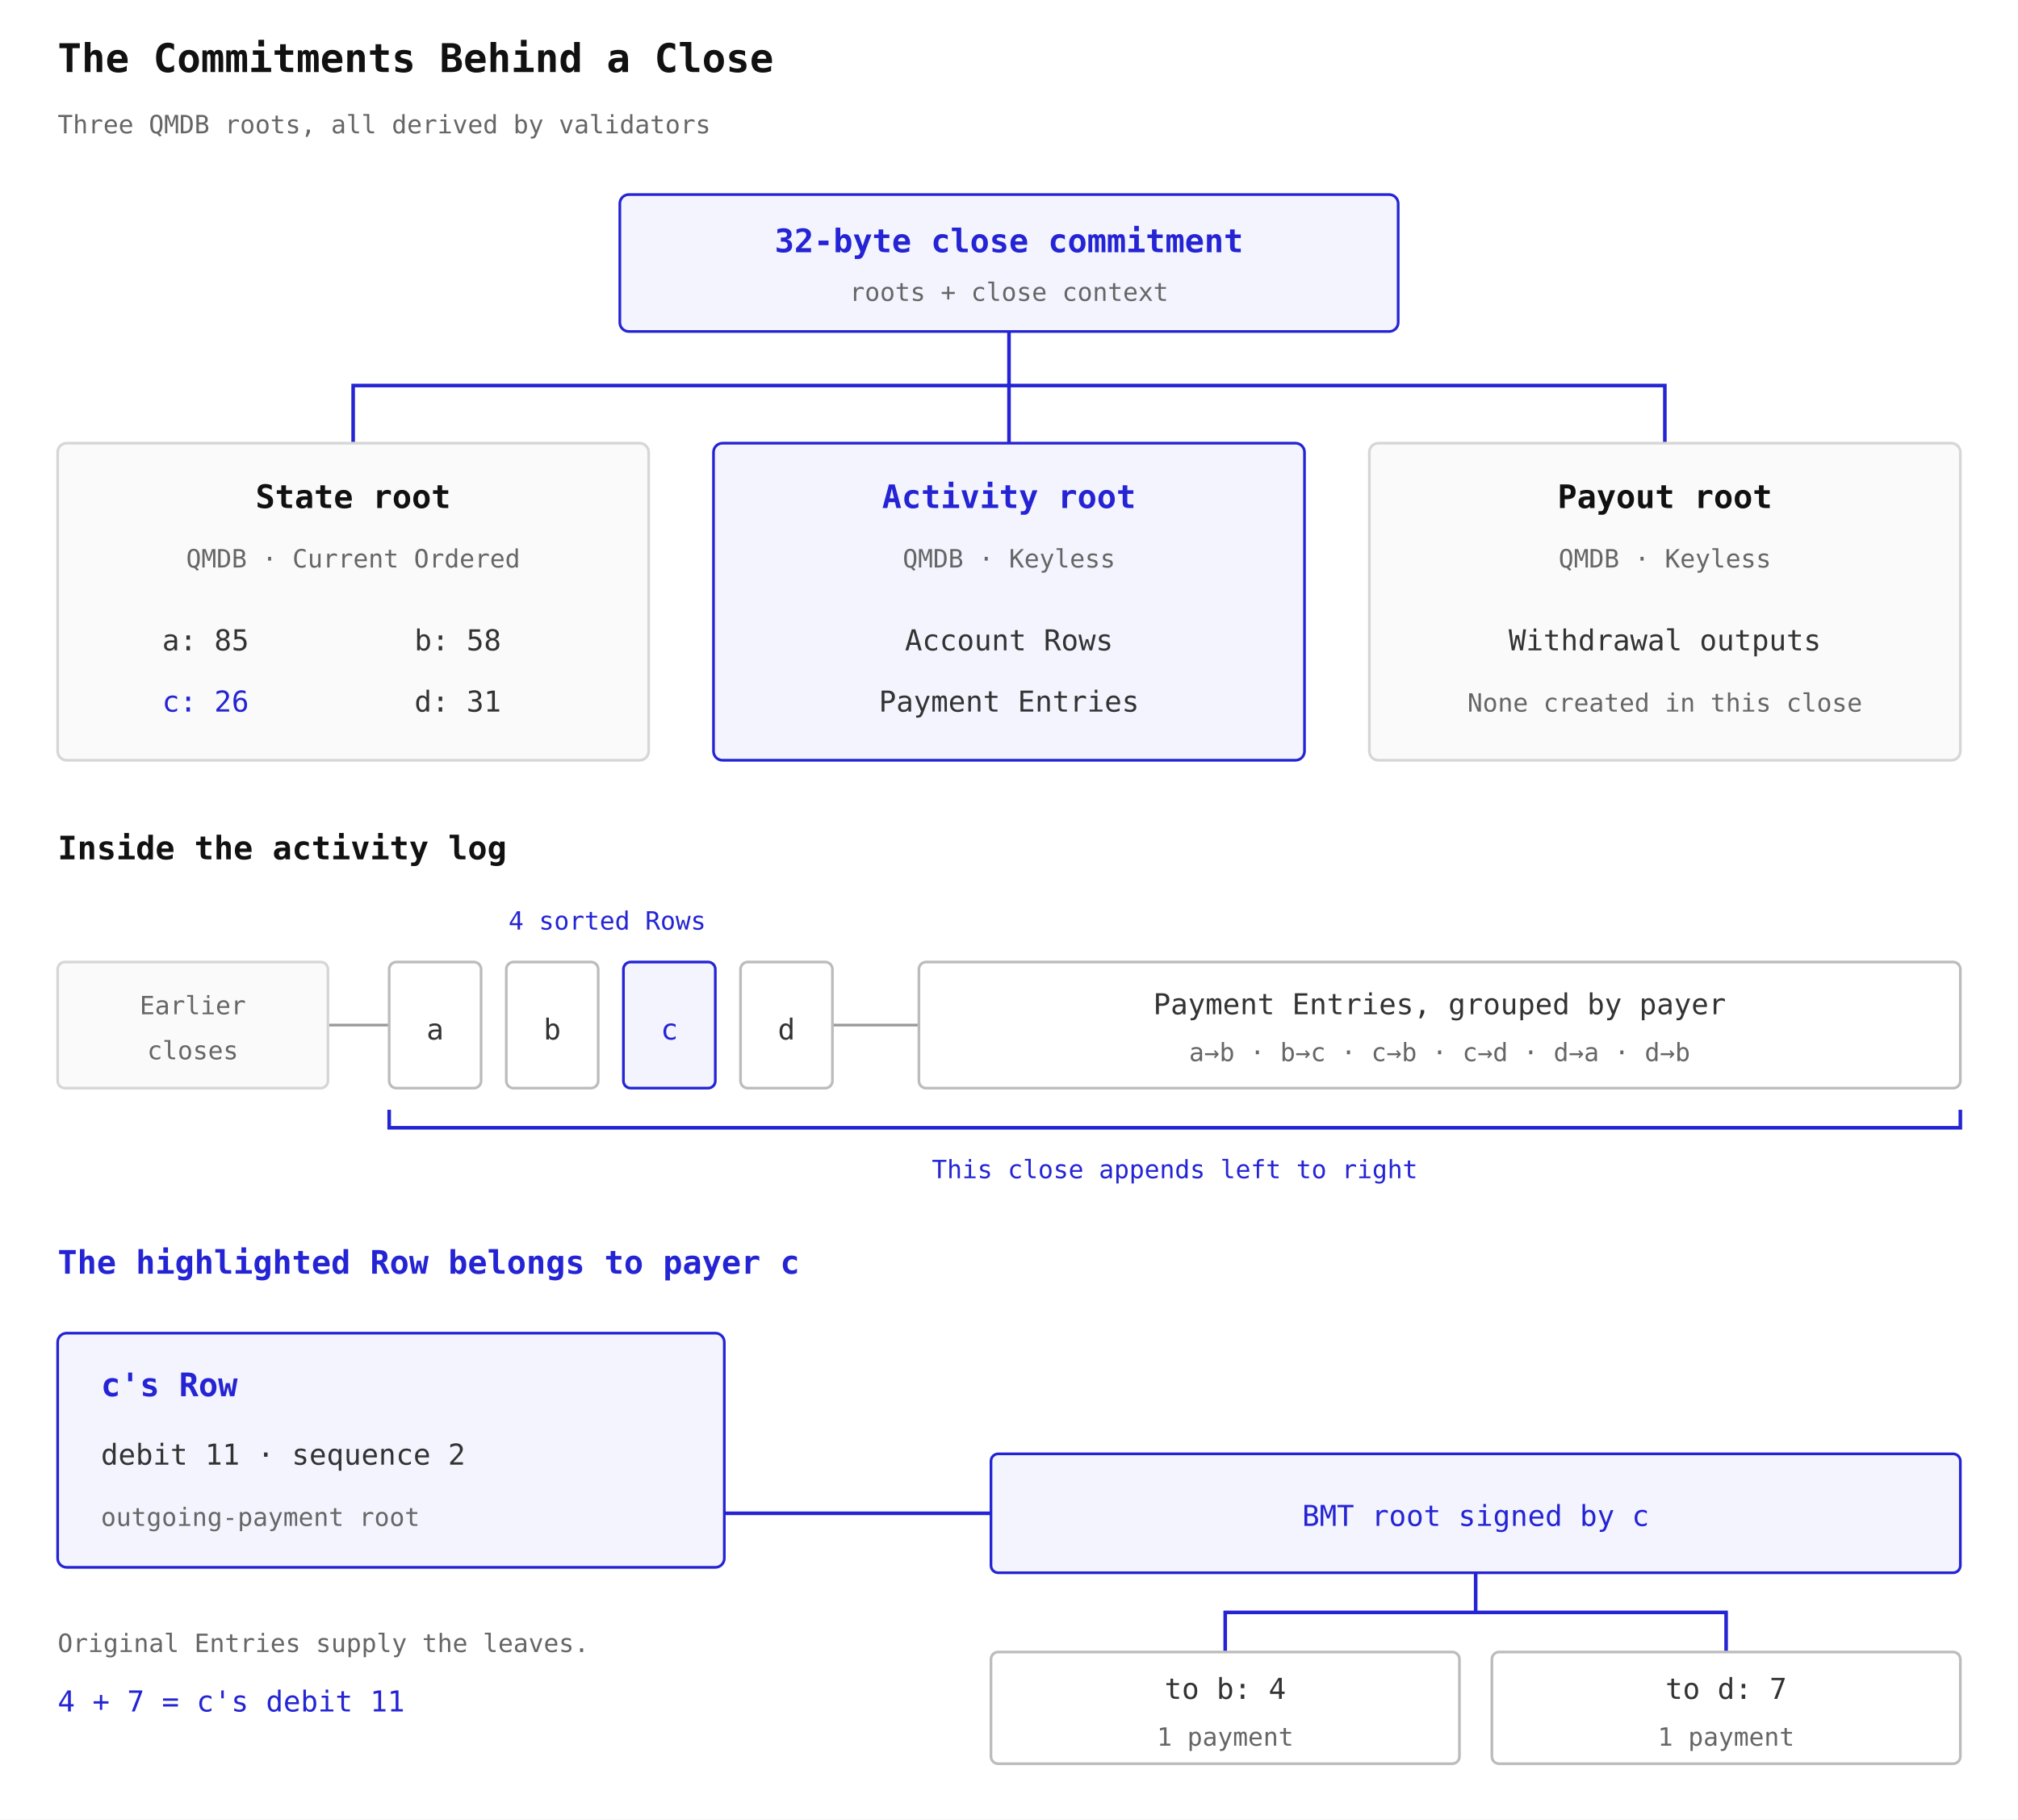
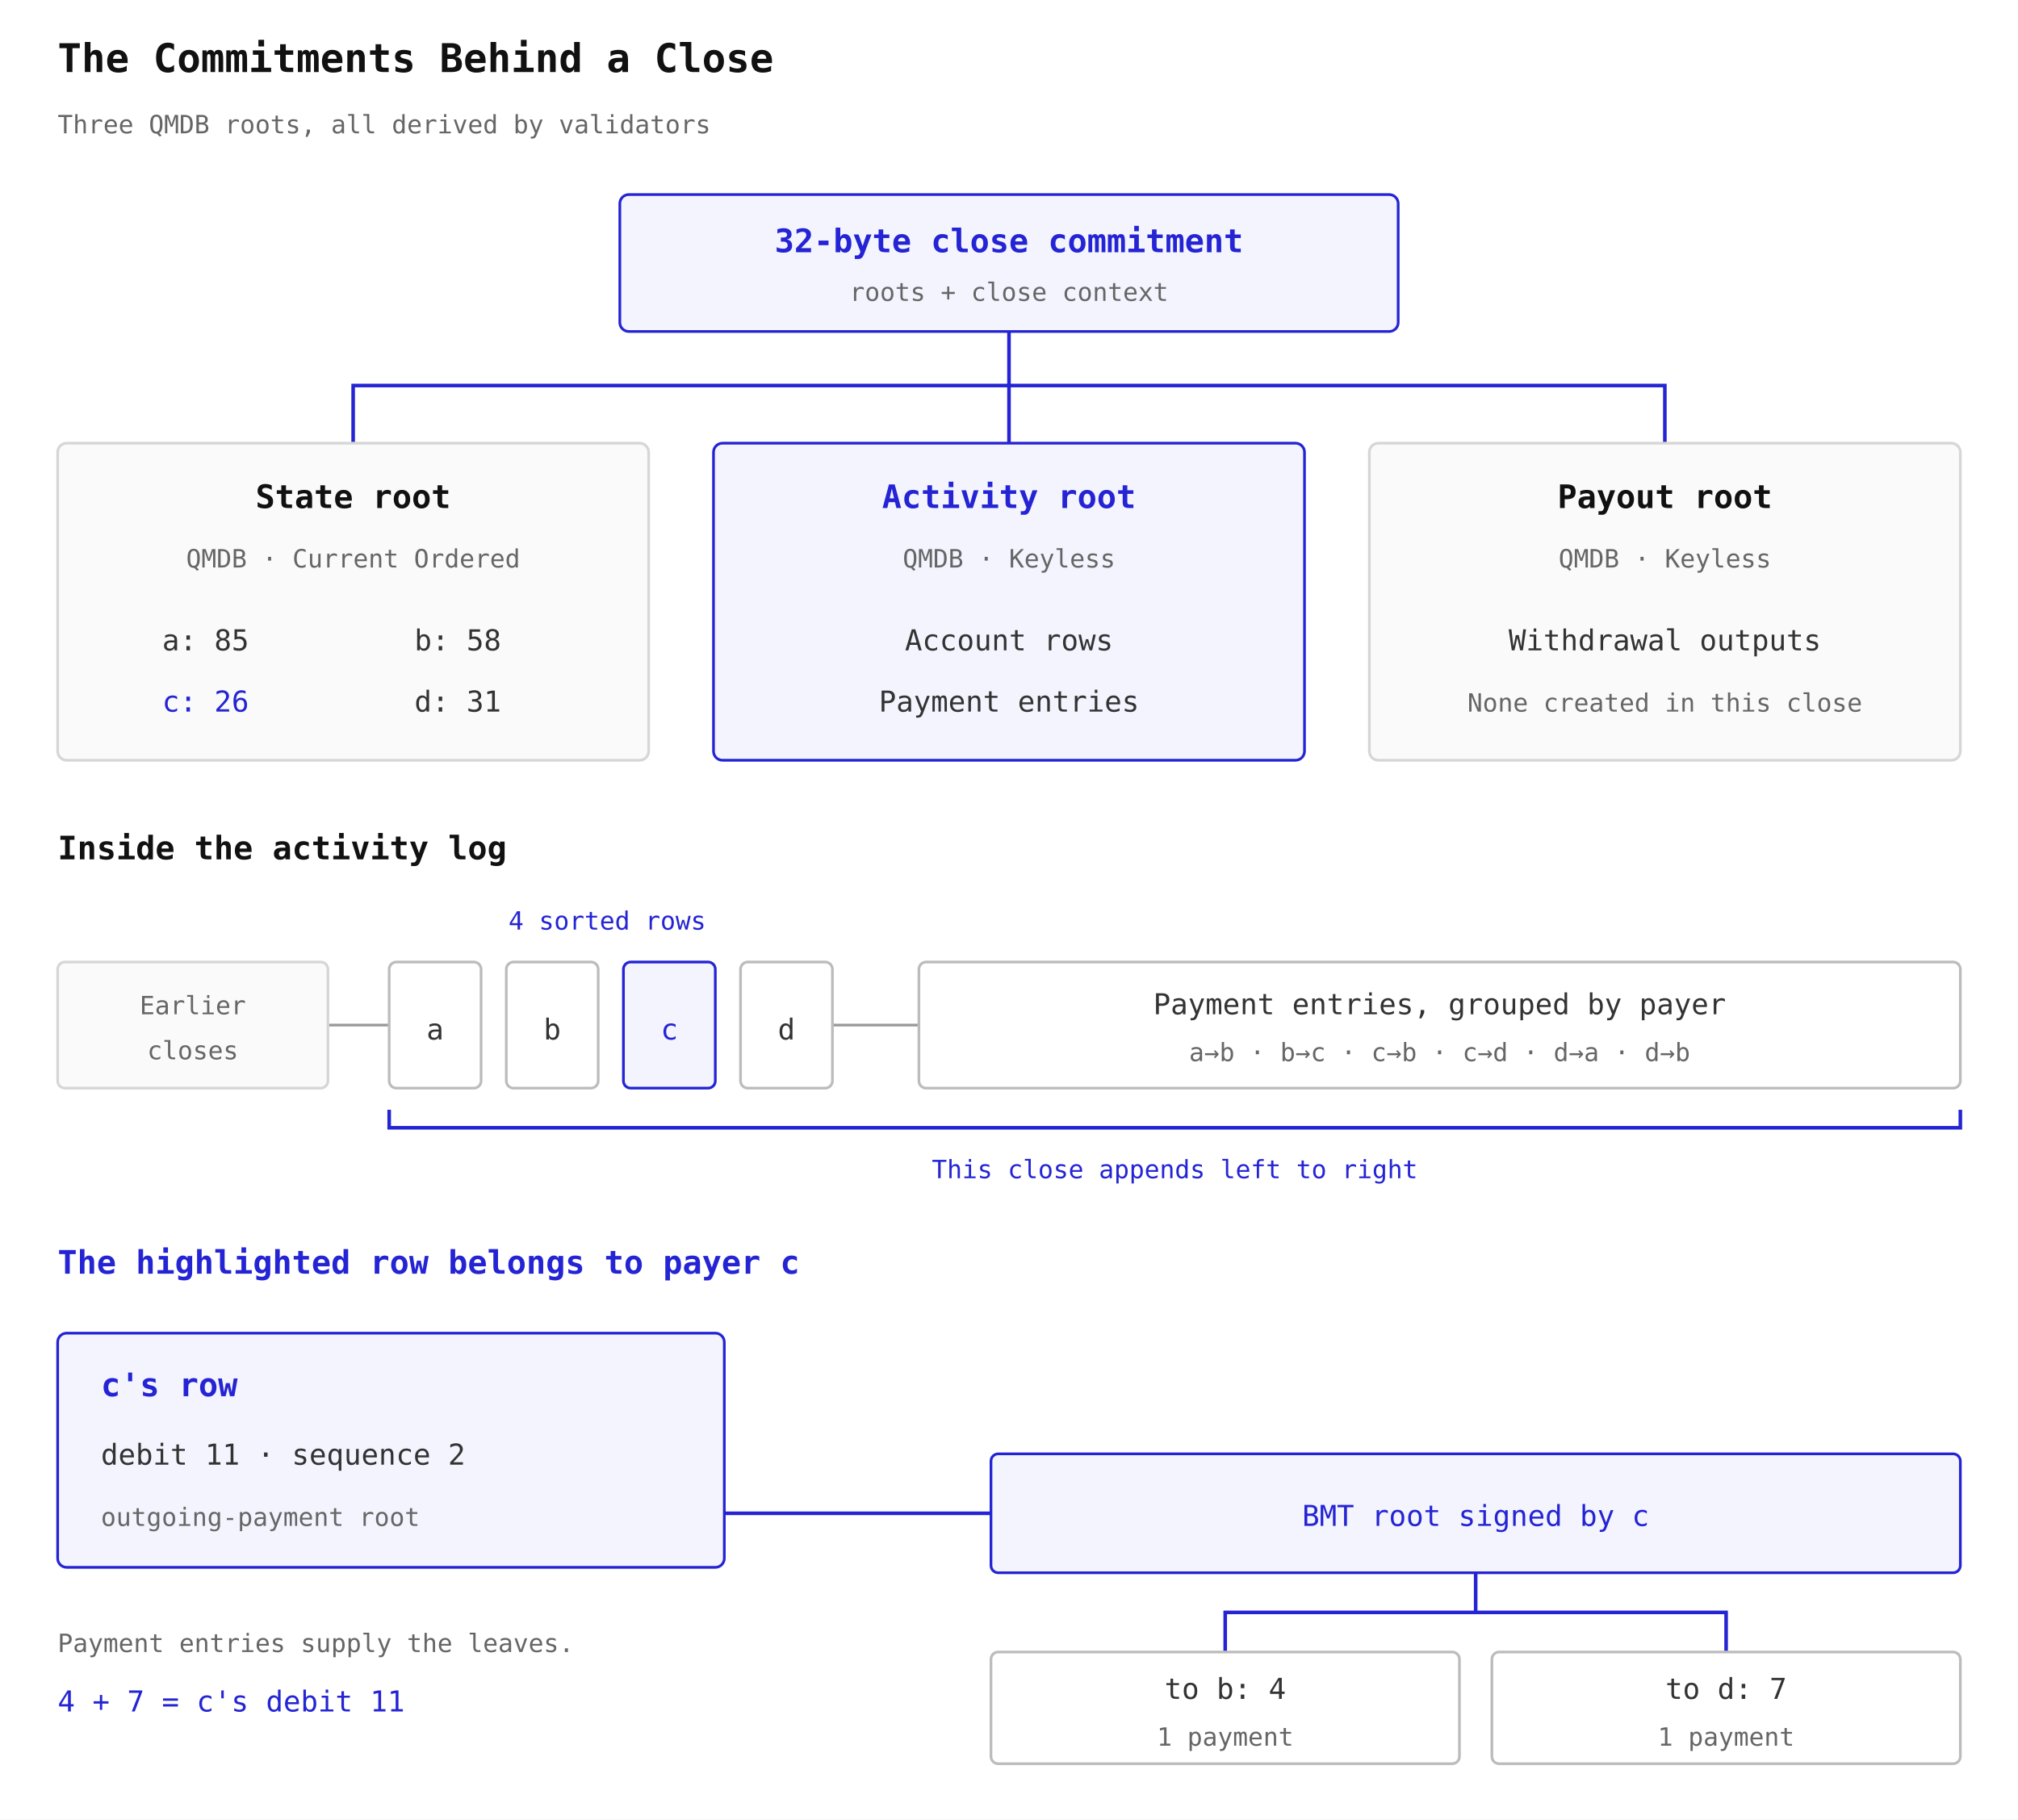
<svg xmlns="http://www.w3.org/2000/svg" viewBox="0 0 1120 1010" role="img" aria-labelledby="title description">
  <rect width="1120" height="1010" fill="#fff" />
  <style>
    text { font-family: ui-monospace, SFMono-Regular, Menlo, Monaco, Consolas, monospace; }
    .title { font-size: 22px; font-weight: 700; fill: #111; }
    .heading { font-size: 18px; font-weight: 700; fill: #111; }
    .label { font-size: 16px; fill: #333; }
    .note { font-size: 14px; fill: #666; }
    .center { text-anchor: middle; }
    .blue { fill: #2424d4; }
    .panel { fill: #fafafa; stroke: #d6d6d6; stroke-width: 1.5; }
    .record { fill: #fff; stroke: #bcbcbc; stroke-width: 1.5; }
    .selected { fill: #f4f4ff; stroke: #2424d4; stroke-width: 1.5; }
    .link { fill: none; stroke: #999; stroke-width: 1.5; }
    .focus { fill: none; stroke: #2424d4; stroke-width: 2; }
  </style>
  <text class="title" x="32" y="40">The Commitments Behind a Close</text>
  <text class="note" x="32" y="74">Three QMDB roots, all derived by validators</text>
  <rect class="selected" x="344" y="108" width="432" height="76" rx="5" />
  <text class="heading center blue" x="560" y="140">32-byte close commitment</text>
  <text class="note center" x="560" y="167">roots + close context</text>
  <path class="focus" d="M560 184 V214 M196 246 V214 H924 V246 M560 214 V246" />
  <rect class="panel" x="32" y="246" width="328" height="176" rx="5" />
  <text class="heading center" x="196" y="282">State root</text>
  <text class="note center" x="196" y="315">QMDB · Current Ordered</text>
  <text class="label" x="90" y="361">a: 85</text>
  <text class="label" x="230" y="361">b: 58</text>
  <text class="label blue" x="90" y="395">c: 26</text>
  <text class="label" x="230" y="395">d: 31</text>
  <rect class="selected" x="396" y="246" width="328" height="176" rx="5" />
  <text class="heading center blue" x="560" y="282">Activity root</text>
  <text class="note center" x="560" y="315">QMDB · Keyless</text>
-   <text class="label center" x="560" y="361">Account Rows</text>
-   <text class="label center" x="560" y="395">Payment Entries</text>
+   <text class="label center" x="560" y="361">Account rows</text>
+   <text class="label center" x="560" y="395">Payment entries</text>
  <rect class="panel" x="760" y="246" width="328" height="176" rx="5" />
  <text class="heading center" x="924" y="282">Payout root</text>
  <text class="note center" x="924" y="315">QMDB · Keyless</text>
  <text class="label center" x="924" y="361">Withdrawal outputs</text>
  <text class="note center" x="924" y="395">None created in this close</text>
  <text class="heading" x="32" y="477">Inside the activity log</text>
-   <text class="note center blue" x="337" y="516">4 sorted Rows</text>
+   <text class="note center blue" x="337" y="516">4 sorted rows</text>
  <path class="link" d="M182 569 H216 M462 569 H510" />
  <rect class="panel" x="32" y="534" width="150" height="70" rx="4" />
  <text class="note center" x="107" y="563">Earlier</text>
  <text class="note center" x="107" y="588">closes</text>
  <rect class="record" x="216" y="534" width="51" height="70" rx="4" />
  <rect class="record" x="281" y="534" width="51" height="70" rx="4" />
  <rect class="selected" x="346" y="534" width="51" height="70" rx="4" />
  <rect class="record" x="411" y="534" width="51" height="70" rx="4" />
  <text class="label center" x="241.5" y="577">a</text>
  <text class="label center" x="306.5" y="577">b</text>
  <text class="label center blue" x="371.5" y="577">c</text>
  <text class="label center" x="436.5" y="577">d</text>
  <rect class="record" x="510" y="534" width="578" height="70" rx="4" />
-   <text class="label center" x="799" y="563">Payment Entries, grouped by payer</text>
+   <text class="label center" x="799" y="563">Payment entries, grouped by payer</text>
  <text class="note center" x="799" y="589">a→b · b→c · c→b · c→d · d→a · d→b</text>
  <path class="focus" d="M216 616 V626 H1088 V616" />
  <text class="note center blue" x="652" y="654">This close appends left to right</text>
-   <text class="heading blue" x="32" y="707">The highlighted Row belongs to payer c</text>
+   <text class="heading blue" x="32" y="707">The highlighted row belongs to payer c</text>
  <rect class="selected" x="32" y="740" width="370" height="130" rx="5" />
-   <text class="heading blue" x="56" y="775">c's Row</text>
+   <text class="heading blue" x="56" y="775">c's row</text>
  <text class="label" x="56" y="813">debit 11 · sequence 2</text>
  <text class="note" x="56" y="847">outgoing-payment root</text>
  <path class="focus" d="M402 840 H550" />
  <rect class="selected" x="550" y="807" width="538" height="66" rx="4" />
  <text class="label center blue" x="819" y="847">BMT root signed by c</text>
  <path class="focus" d="M819 873 V895 M680 917 V895 H958 V917" />
  <rect class="record" x="550" y="917" width="260" height="62" rx="4" />
  <rect class="record" x="828" y="917" width="260" height="62" rx="4" />
  <text class="label center" x="680" y="943">to b: 4</text>
  <text class="note center" x="680" y="969">1 payment</text>
  <text class="label center" x="958" y="943">to d: 7</text>
  <text class="note center" x="958" y="969">1 payment</text>
-   <text class="note" x="32" y="917">Original Entries supply the leaves.</text>
+   <text class="note" x="32" y="917">Payment entries supply the leaves.</text>
  <text class="label blue" x="32" y="950">4 + 7 = c's debit 11</text>
</svg>
